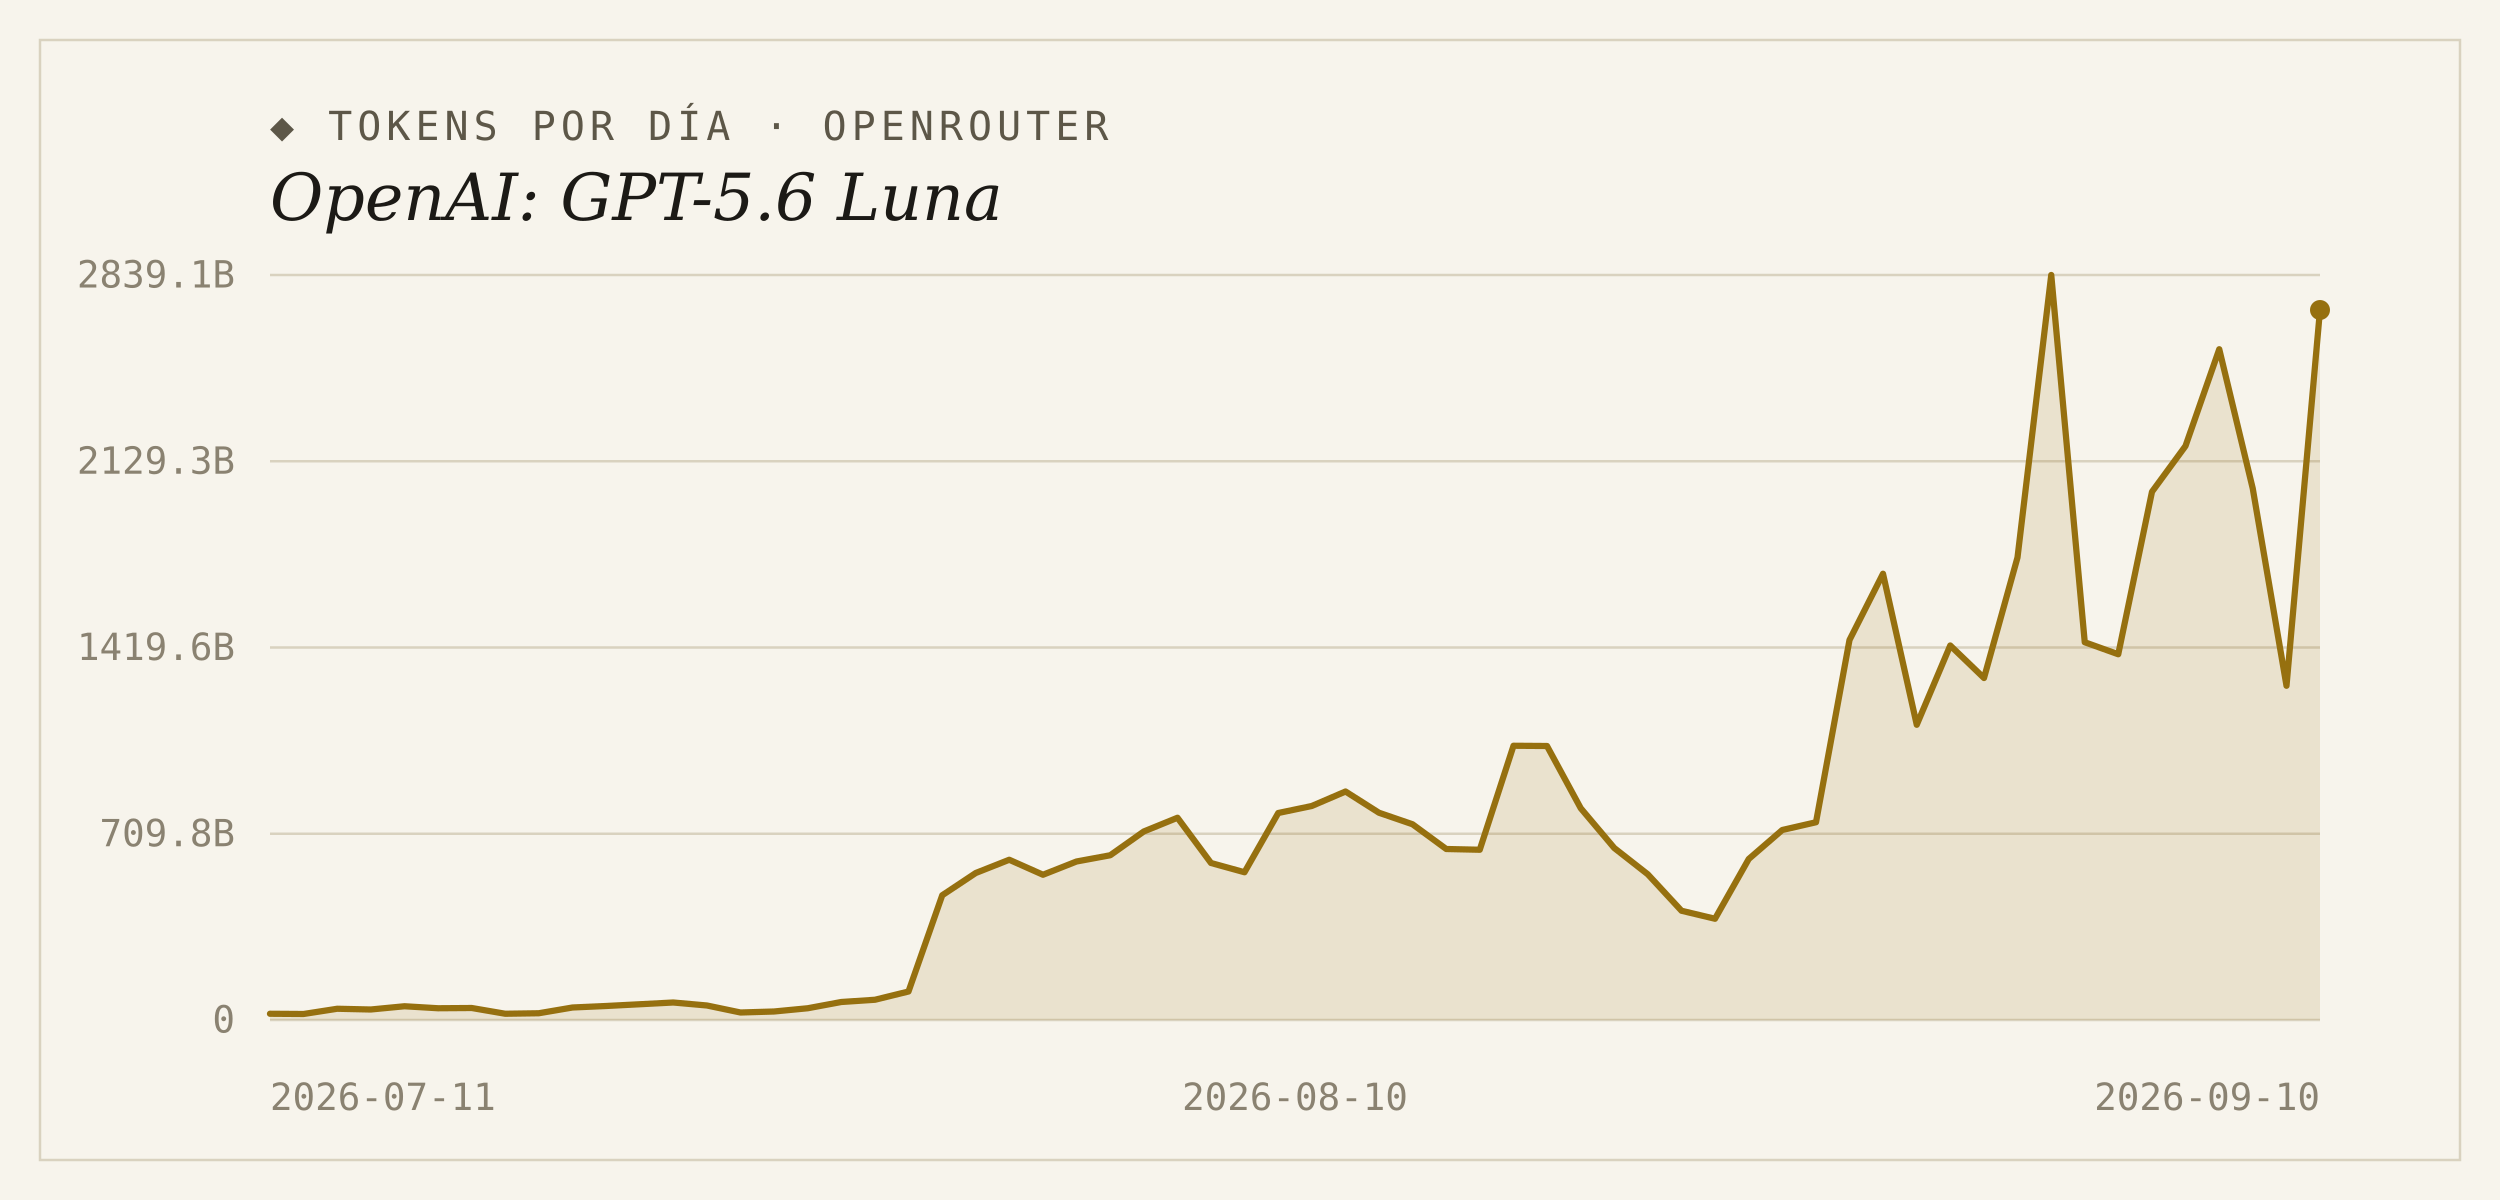
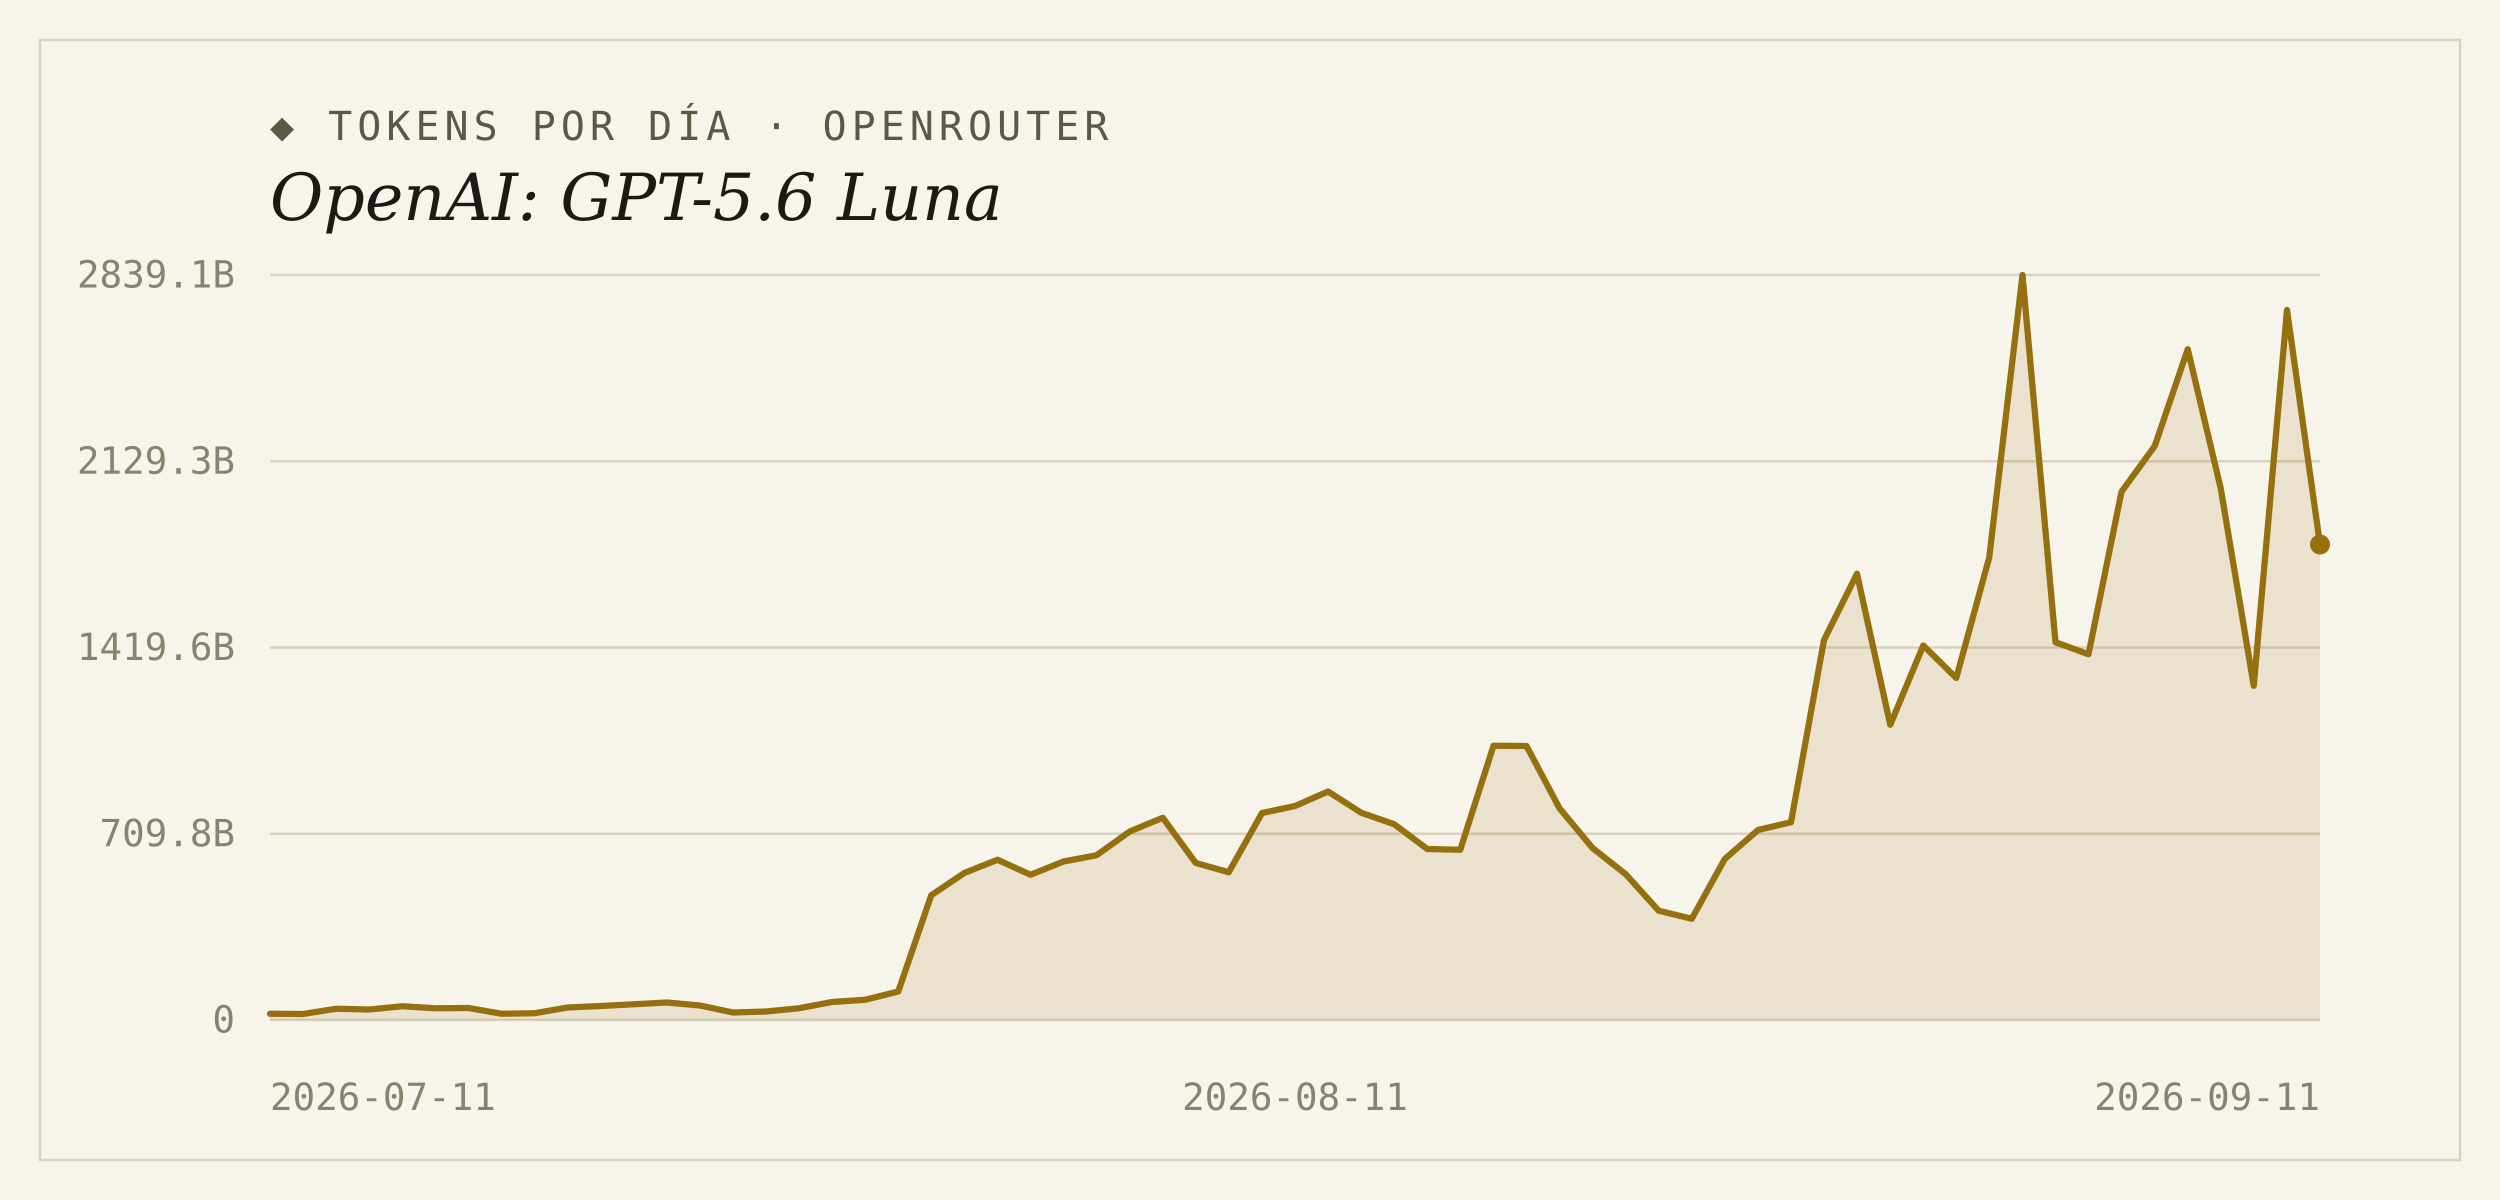
<svg xmlns="http://www.w3.org/2000/svg" width="1000" height="480" viewBox="0 0 1000 480">
  <rect width="1000" height="480" fill="#f7f4ec" />
  <rect x="16" y="16" width="968" height="448" fill="none" stroke="#d9d2bf" stroke-width="1" />
  <text x="108" y="56" font-family="'DejaVu Sans Mono', Consolas, monospace" font-size="16" letter-spacing="2" fill="#5d5748">◆ TOKENS POR DÍA · OPENROUTER</text>
  <text x="108" y="88" font-family="Georgia, 'DejaVu Serif', serif" font-size="26" font-style="italic" fill="#1c1a16">OpenAI: GPT-5.6 Luna</text>
  <line x1="108" y1="408.0" x2="928" y2="408.0" stroke="#d9d2bf" stroke-width="1" />
  <text x="94" y="413" text-anchor="end" font-family="'DejaVu Sans Mono', Consolas, monospace" font-size="15" fill="#8a8271">0</text>
  <line x1="108" y1="333.5" x2="928" y2="333.5" stroke="#d9d2bf" stroke-width="1" />
  <text x="94" y="338.5" text-anchor="end" font-family="'DejaVu Sans Mono', Consolas, monospace" font-size="15" fill="#8a8271">709.8B</text>
  <line x1="108" y1="259.0" x2="928" y2="259.0" stroke="#d9d2bf" stroke-width="1" />
  <text x="94" y="264" text-anchor="end" font-family="'DejaVu Sans Mono', Consolas, monospace" font-size="15" fill="#8a8271">1419.6B</text>
  <line x1="108" y1="184.5" x2="928" y2="184.5" stroke="#d9d2bf" stroke-width="1" />
  <text x="94" y="189.5" text-anchor="end" font-family="'DejaVu Sans Mono', Consolas, monospace" font-size="15" fill="#8a8271">2129.3B</text>
  <line x1="108" y1="110.0" x2="928" y2="110.0" stroke="#d9d2bf" stroke-width="1" />
  <text x="94" y="115" text-anchor="end" font-family="'DejaVu Sans Mono', Consolas, monospace" font-size="15" fill="#8a8271">2839.1B</text>
-   <path d="M 108,408.0 L 108.0,405.5 L 121.4,405.6 L 134.9,403.5 L 148.3,403.8 L 161.8,402.5 L 175.2,403.3 L 188.7,403.2 L 202.1,405.5 L 215.5,405.3 L 229.0,403.0 L 242.4,402.4 L 255.9,401.7 L 269.3,401.0 L 282.8,402.2 L 296.2,405.0 L 309.6,404.6 L 323.1,403.3 L 336.5,400.8 L 350.0,399.9 L 363.4,396.6 L 376.9,358.1 L 390.3,349.2 L 403.7,343.9 L 417.2,349.9 L 430.6,344.6 L 444.1,342.1 L 457.5,332.6 L 471.0,327.1 L 484.4,345.2 L 497.8,348.9 L 511.3,325.2 L 524.7,322.4 L 538.2,316.6 L 551.6,325.1 L 565.0,329.7 L 578.5,339.6 L 591.9,339.9 L 605.4,298.3 L 618.8,298.4 L 632.3,323.3 L 645.7,339.2 L 659.1,349.7 L 672.6,364.3 L 686.0,367.5 L 699.5,343.6 L 712.9,332.0 L 726.4,328.9 L 739.8,256.0 L 753.2,229.5 L 766.7,289.9 L 780.1,258.2 L 793.6,271.2 L 807.0,223.0 L 820.5,110.0 L 833.9,256.9 L 847.3,261.7 L 860.8,196.7 L 874.2,178.4 L 887.7,139.7 L 901.1,195.4 L 914.6,274.3 L 928.0,124.0 L 928.0,408.0 Z" fill="#96700f" fill-opacity="0.14" />
-   <polyline points="108.0,405.5 121.4,405.6 134.9,403.5 148.3,403.8 161.8,402.5 175.2,403.3 188.7,403.2 202.1,405.5 215.5,405.3 229.0,403.0 242.4,402.4 255.9,401.7 269.3,401.0 282.8,402.2 296.2,405.0 309.6,404.6 323.1,403.3 336.5,400.8 350.0,399.9 363.4,396.6 376.9,358.1 390.3,349.2 403.7,343.9 417.2,349.9 430.6,344.6 444.1,342.1 457.5,332.6 471.0,327.1 484.4,345.2 497.8,348.9 511.3,325.2 524.7,322.4 538.2,316.6 551.6,325.1 565.0,329.7 578.5,339.6 591.9,339.9 605.4,298.3 618.8,298.4 632.3,323.3 645.7,339.2 659.1,349.7 672.6,364.3 686.0,367.5 699.5,343.6 712.9,332.0 726.4,328.9 739.8,256.0 753.2,229.5 766.7,289.9 780.1,258.2 793.6,271.2 807.0,223.0 820.5,110.0 833.9,256.9 847.3,261.7 860.8,196.7 874.2,178.4 887.7,139.7 901.1,195.4 914.6,274.3 928.0,124.0" fill="none" stroke="#96700f" stroke-width="2.5" stroke-linejoin="round" stroke-linecap="round" />
-   <circle cx="928.0" cy="124.0" r="4" fill="#96700f" />
+   <path d="M 108,408.0 L 108.0,405.5 L 121.2,405.6 L 134.5,403.5 L 147.7,403.8 L 160.9,402.5 L 174.1,403.3 L 187.4,403.2 L 200.6,405.5 L 213.8,405.3 L 227.0,403.0 L 240.3,402.4 L 253.5,401.7 L 266.7,401.0 L 279.9,402.2 L 293.2,405.0 L 306.4,404.6 L 319.6,403.3 L 332.8,400.8 L 346.1,399.9 L 359.3,396.6 L 372.5,358.1 L 385.7,349.2 L 399.0,343.9 L 412.2,349.9 L 425.4,344.6 L 438.6,342.1 L 451.9,332.6 L 465.1,327.1 L 478.3,345.2 L 491.5,348.9 L 504.8,325.2 L 518.0,322.4 L 531.2,316.6 L 544.5,325.1 L 557.7,329.7 L 570.9,339.6 L 584.1,339.9 L 597.4,298.3 L 610.6,298.4 L 623.8,323.3 L 637.0,339.2 L 650.3,349.7 L 663.5,364.3 L 676.7,367.5 L 689.9,343.6 L 703.2,332.0 L 716.4,328.9 L 729.6,256.0 L 742.8,229.5 L 756.1,289.9 L 769.3,258.2 L 782.5,271.2 L 795.7,223.0 L 809.0,110.0 L 822.2,256.9 L 835.4,261.7 L 848.6,196.7 L 861.9,178.4 L 875.1,139.7 L 888.3,195.4 L 901.5,274.3 L 914.8,124.0 L 928.0,217.8 L 928.0,408.0 Z" fill="#96700f" fill-opacity="0.14" />
+   <polyline points="108.0,405.5 121.2,405.6 134.5,403.5 147.7,403.8 160.9,402.5 174.1,403.3 187.4,403.2 200.6,405.5 213.8,405.3 227.0,403.0 240.3,402.4 253.5,401.7 266.7,401.0 279.9,402.2 293.2,405.0 306.4,404.6 319.6,403.3 332.8,400.8 346.1,399.9 359.3,396.6 372.5,358.1 385.7,349.2 399.0,343.9 412.2,349.9 425.4,344.6 438.6,342.1 451.9,332.6 465.1,327.1 478.3,345.2 491.5,348.9 504.8,325.2 518.0,322.4 531.2,316.6 544.5,325.1 557.7,329.7 570.9,339.6 584.1,339.9 597.4,298.3 610.6,298.4 623.8,323.3 637.0,339.2 650.3,349.7 663.5,364.3 676.7,367.5 689.9,343.6 703.2,332.0 716.4,328.9 729.6,256.0 742.8,229.5 756.1,289.9 769.3,258.2 782.5,271.2 795.7,223.0 809.0,110.0 822.2,256.9 835.4,261.7 848.6,196.7 861.9,178.4 875.1,139.7 888.3,195.4 901.5,274.3 914.8,124.0 928.0,217.8" fill="none" stroke="#96700f" stroke-width="2.5" stroke-linejoin="round" stroke-linecap="round" />
+   <circle cx="928.0" cy="217.8" r="4" fill="#96700f" />
  <text x="108" y="444" text-anchor="start" font-family="'DejaVu Sans Mono', Consolas, monospace" font-size="15" fill="#8a8271">2026-07-11</text>
-   <text x="518" y="444" text-anchor="middle" font-family="'DejaVu Sans Mono', Consolas, monospace" font-size="15" fill="#8a8271">2026-08-10</text>
-   <text x="928" y="444" text-anchor="end" font-family="'DejaVu Sans Mono', Consolas, monospace" font-size="15" fill="#8a8271">2026-09-10</text>
+   <text x="518" y="444" text-anchor="middle" font-family="'DejaVu Sans Mono', Consolas, monospace" font-size="15" fill="#8a8271">2026-08-11</text>
+   <text x="928" y="444" text-anchor="end" font-family="'DejaVu Sans Mono', Consolas, monospace" font-size="15" fill="#8a8271">2026-09-11</text>
</svg>
